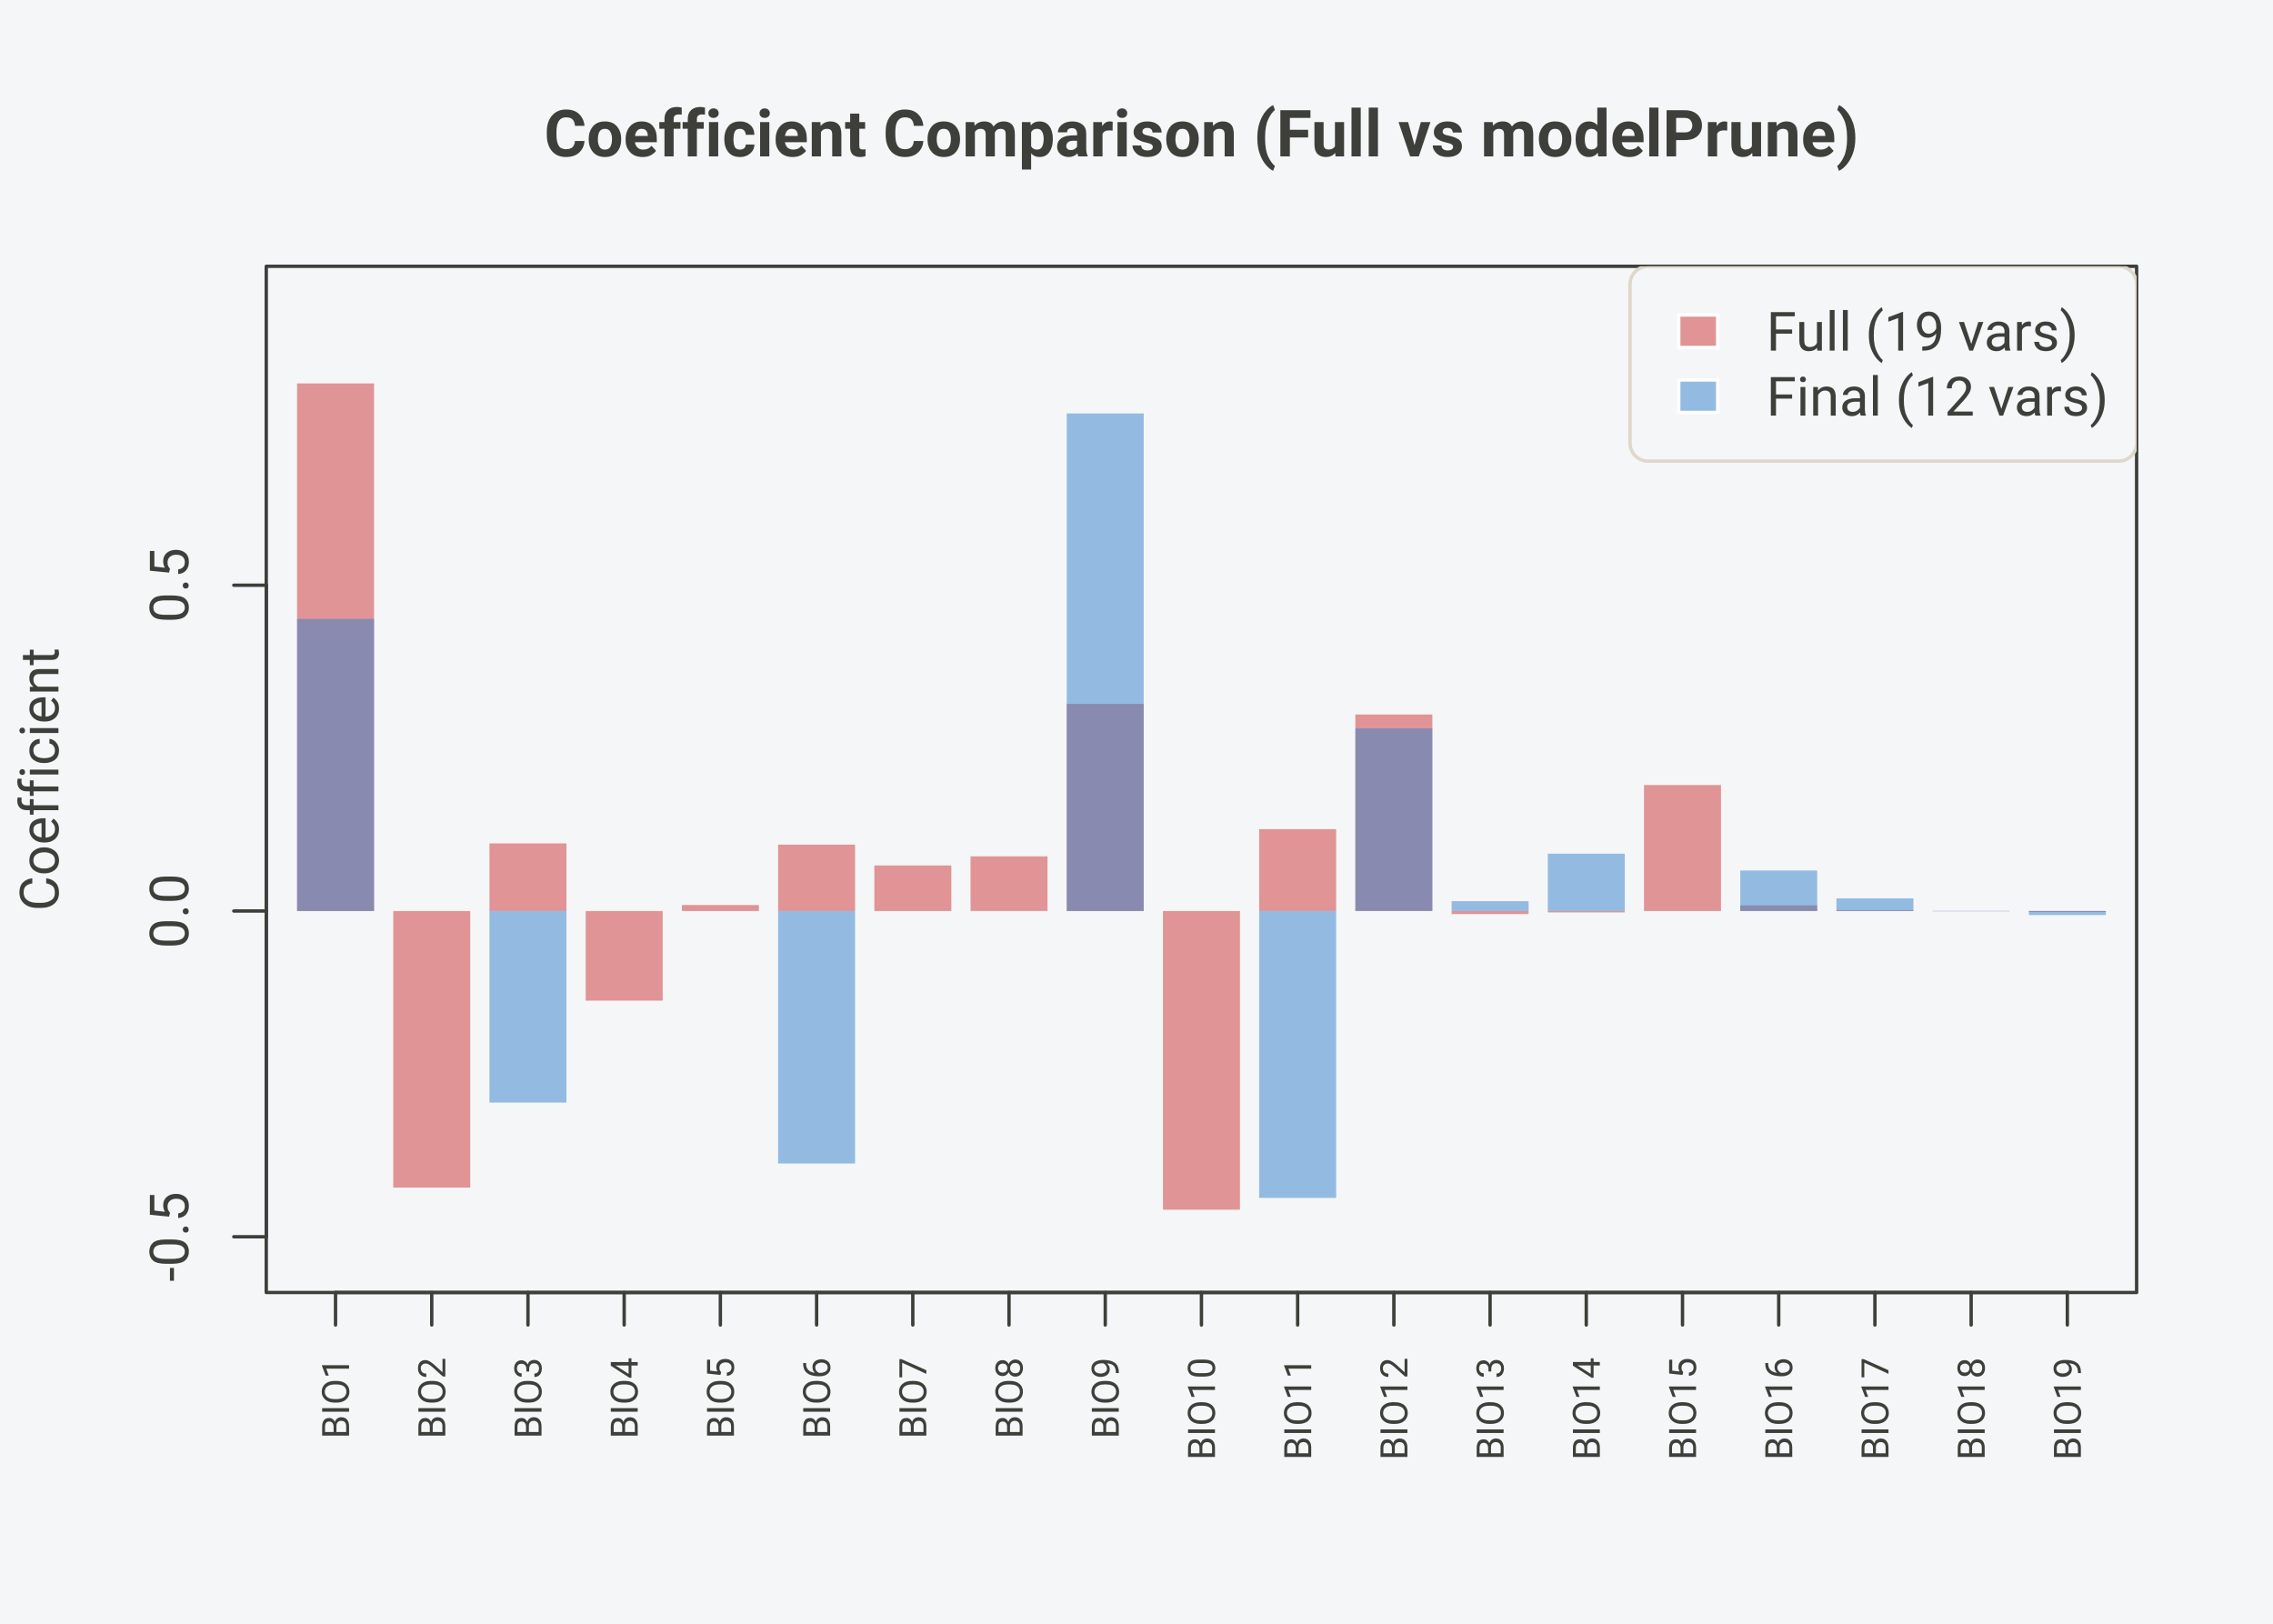
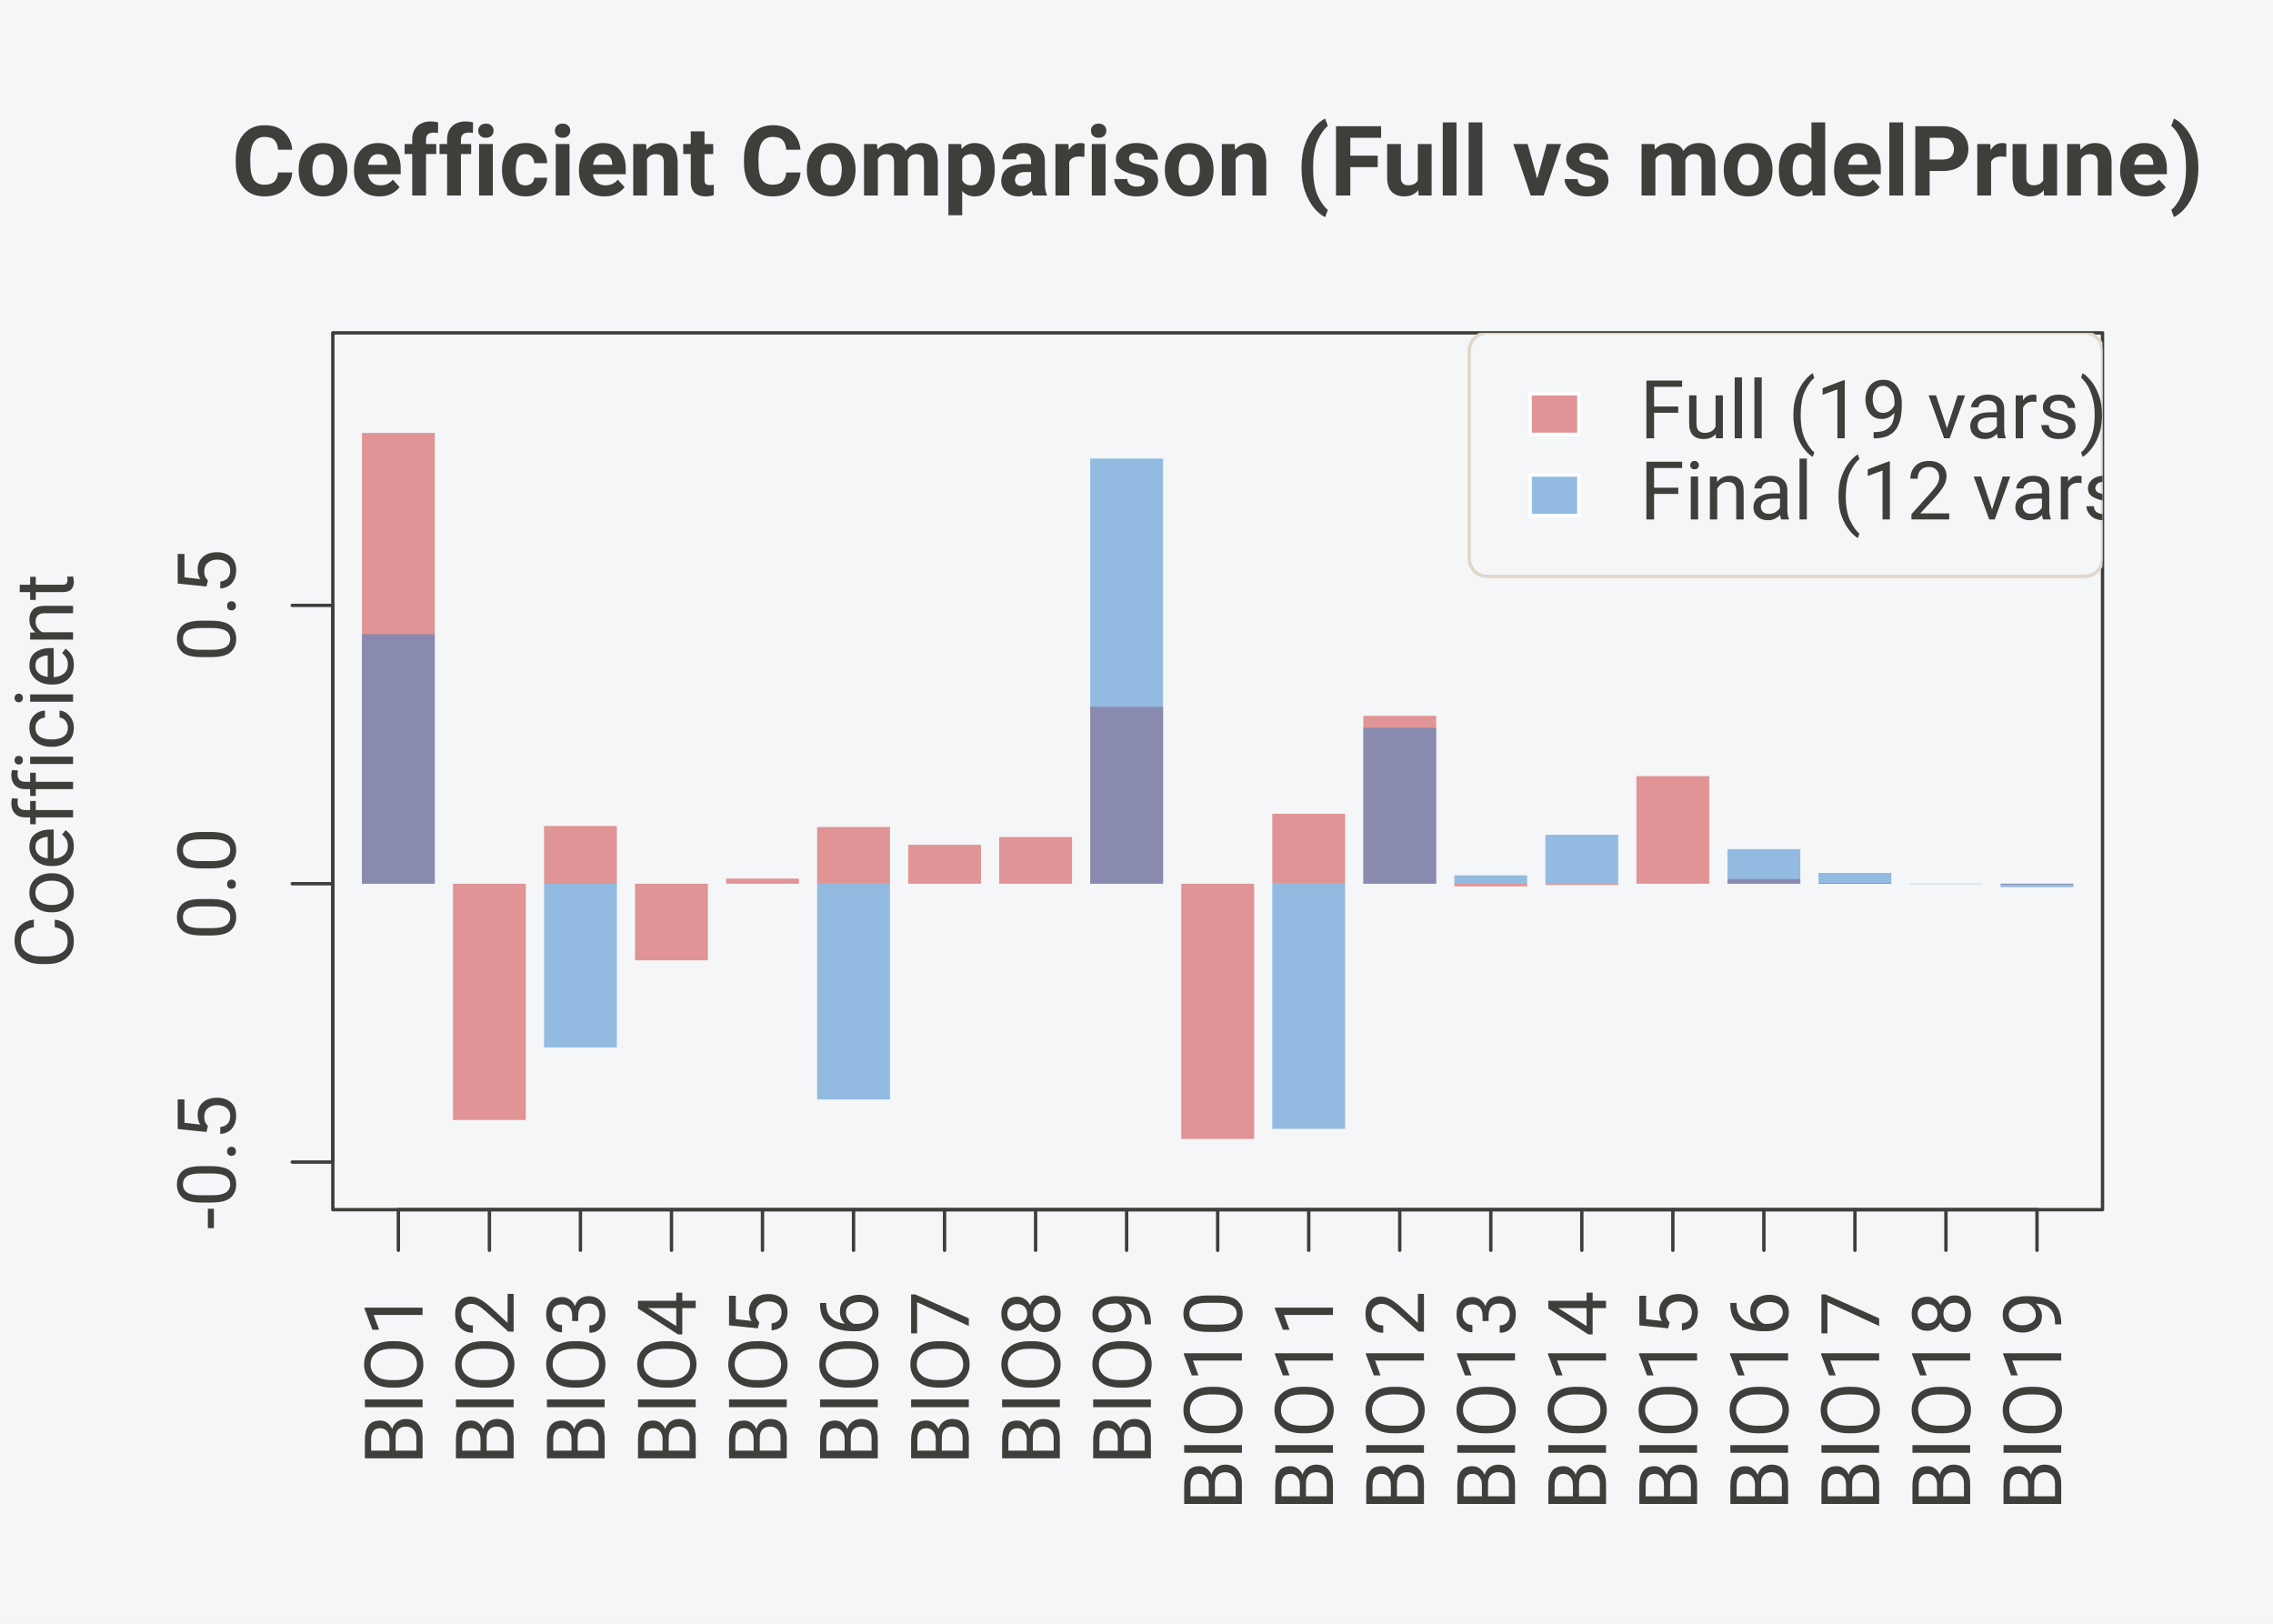
<svg xmlns="http://www.w3.org/2000/svg" width="504.00pt" height="360.00pt" viewBox="0 0 504.00 360.00">
  <g class="svglite">
    <defs>
      <style type="text/css">
    /* theme-aware-processed */
    .svglite line, .svglite polyline, .svglite polygon, .svglite path, .svglite circle {
      fill: none;
      stroke: #3E3F3A;
      stroke-linecap: round;
      stroke-linejoin: round;
      stroke-miterlimit: 10.00;
    }
    .svglite &gt; g &gt; rect {
      fill: none;
      stroke: #3E3F3A;
      stroke-linecap: round;
      stroke-linejoin: round;
      stroke-miterlimit: 10.00;
    }
    .svglite text {
      white-space: pre;
      fill: #3E3F3A;
    }
    .svglite g.glyphgroup path {
      fill: inherit;
      stroke: none;
    }
  </style>
    </defs>
-     <rect width="100%" height="100%" style="stroke: none; fill: #F5F6F8;" />
+     <rect class="svg-bg" width="100%" height="100%" style="stroke: none; fill: #F5F6F8;" />
    <defs>
      <clipPath id="cpMC4wMHw1MDQuMDB8MC4wMHwzNjAuMDA=">
        <rect x="0.00" y="0.00" width="504.00" height="360.00" />
      </clipPath>
    </defs>
    <g clip-path="url(#cpMC4wMHw1MDQuMDB8MC4wMHwzNjAuMDA=)">
-       <line x1="59.04" y1="274.20" x2="59.04" y2="129.75" style="stroke-width: 0.75;" />
-       <line x1="59.04" y1="274.20" x2="51.84" y2="274.20" style="stroke-width: 0.75;" />
-       <line x1="59.04" y1="201.98" x2="51.84" y2="201.98" style="stroke-width: 0.75;" />
-       <line x1="59.04" y1="129.75" x2="51.84" y2="129.75" style="stroke-width: 0.75;" />
-       <text transform="translate(41.76,274.20) rotate(-90)" text-anchor="middle" style="font-size: 12.00px; font-family: &quot;Roboto&quot;, -apple-system, BlinkMacSystemFont, &quot;Segoe UI&quot;, system-ui, sans-serif;" textLength="20.67px" lengthAdjust="spacingAndGlyphs">-0.5</text>
-       <text transform="translate(41.76,201.98) rotate(-90)" text-anchor="middle" style="font-size: 12.00px; font-family: &quot;Roboto&quot;, -apple-system, BlinkMacSystemFont, &quot;Segoe UI&quot;, system-ui, sans-serif;" textLength="16.67px" lengthAdjust="spacingAndGlyphs">0.0</text>
-       <text transform="translate(41.76,129.75) rotate(-90)" text-anchor="middle" style="font-size: 12.00px; font-family: &quot;Roboto&quot;, -apple-system, BlinkMacSystemFont, &quot;Segoe UI&quot;, system-ui, sans-serif;" textLength="16.67px" lengthAdjust="spacingAndGlyphs">0.5</text>
-       <polygon points="59.04,286.56 473.76,286.56 473.76,59.04 59.04,59.04 " style="stroke-width: 0.75;" />
-       <text x="266.40" y="34.67" text-anchor="middle" style="font-size: 14.40px; font-weight: bold; font-family: &quot;Roboto&quot;, -apple-system, BlinkMacSystemFont, &quot;Segoe UI&quot;, system-ui, sans-serif;" textLength="308.70px" lengthAdjust="spacingAndGlyphs">Coefficient Comparison (Full vs modelPrune)</text>
-       <text transform="translate(12.96,172.80) rotate(-90)" text-anchor="middle" style="font-size: 12.00px; font-family: &quot;Roboto&quot;, -apple-system, BlinkMacSystemFont, &quot;Segoe UI&quot;, system-ui, sans-serif;" textLength="56.47px" lengthAdjust="spacingAndGlyphs">Coefficient</text>
-       <line x1="74.40" y1="286.56" x2="458.40" y2="286.56" style="stroke-width: 0.75;" />
-       <line x1="74.40" y1="286.56" x2="74.40" y2="293.76" style="stroke-width: 0.75;" />
-       <line x1="95.73" y1="286.56" x2="95.73" y2="293.76" style="stroke-width: 0.75;" />
-       <line x1="117.07" y1="286.56" x2="117.07" y2="293.76" style="stroke-width: 0.75;" />
-       <line x1="138.40" y1="286.56" x2="138.40" y2="293.76" style="stroke-width: 0.75;" />
-       <line x1="159.73" y1="286.56" x2="159.73" y2="293.76" style="stroke-width: 0.75;" />
-       <line x1="181.07" y1="286.56" x2="181.07" y2="293.76" style="stroke-width: 0.75;" />
-       <line x1="202.40" y1="286.56" x2="202.40" y2="293.76" style="stroke-width: 0.75;" />
-       <line x1="223.73" y1="286.56" x2="223.73" y2="293.76" style="stroke-width: 0.75;" />
-       <line x1="245.07" y1="286.56" x2="245.07" y2="293.76" style="stroke-width: 0.75;" />
-       <line x1="266.40" y1="286.56" x2="266.40" y2="293.76" style="stroke-width: 0.75;" />
-       <line x1="287.73" y1="286.56" x2="287.73" y2="293.76" style="stroke-width: 0.75;" />
-       <line x1="309.07" y1="286.56" x2="309.07" y2="293.76" style="stroke-width: 0.75;" />
-       <line x1="330.40" y1="286.56" x2="330.40" y2="293.76" style="stroke-width: 0.75;" />
-       <line x1="351.73" y1="286.56" x2="351.73" y2="293.76" style="stroke-width: 0.75;" />
-       <line x1="373.07" y1="286.56" x2="373.07" y2="293.76" style="stroke-width: 0.75;" />
-       <line x1="394.40" y1="286.56" x2="394.40" y2="293.76" style="stroke-width: 0.75;" />
-       <line x1="415.73" y1="286.56" x2="415.73" y2="293.76" style="stroke-width: 0.75;" />
-       <line x1="437.07" y1="286.56" x2="437.07" y2="293.76" style="stroke-width: 0.75;" />
-       <line x1="458.40" y1="286.56" x2="458.40" y2="293.76" style="stroke-width: 0.75;" />
-       <text transform="translate(77.40,300.96) rotate(-90)" text-anchor="end" style="font-size: 8.40px; font-family: &quot;Roboto&quot;, -apple-system, BlinkMacSystemFont, &quot;Segoe UI&quot;, system-ui, sans-serif;" textLength="19.12px" lengthAdjust="spacingAndGlyphs">BIO1</text>
-       <text transform="translate(98.74,300.96) rotate(-90)" text-anchor="end" style="font-size: 8.40px; font-family: &quot;Roboto&quot;, -apple-system, BlinkMacSystemFont, &quot;Segoe UI&quot;, system-ui, sans-serif;" textLength="19.12px" lengthAdjust="spacingAndGlyphs">BIO2</text>
-       <text transform="translate(120.07,300.96) rotate(-90)" text-anchor="end" style="font-size: 8.40px; font-family: &quot;Roboto&quot;, -apple-system, BlinkMacSystemFont, &quot;Segoe UI&quot;, system-ui, sans-serif;" textLength="19.12px" lengthAdjust="spacingAndGlyphs">BIO3</text>
-       <text transform="translate(141.40,300.96) rotate(-90)" text-anchor="end" style="font-size: 8.40px; font-family: &quot;Roboto&quot;, -apple-system, BlinkMacSystemFont, &quot;Segoe UI&quot;, system-ui, sans-serif;" textLength="19.12px" lengthAdjust="spacingAndGlyphs">BIO4</text>
-       <text transform="translate(162.74,300.96) rotate(-90)" text-anchor="end" style="font-size: 8.40px; font-family: &quot;Roboto&quot;, -apple-system, BlinkMacSystemFont, &quot;Segoe UI&quot;, system-ui, sans-serif;" textLength="19.12px" lengthAdjust="spacingAndGlyphs">BIO5</text>
-       <text transform="translate(184.07,300.96) rotate(-90)" text-anchor="end" style="font-size: 8.40px; font-family: &quot;Roboto&quot;, -apple-system, BlinkMacSystemFont, &quot;Segoe UI&quot;, system-ui, sans-serif;" textLength="19.12px" lengthAdjust="spacingAndGlyphs">BIO6</text>
-       <text transform="translate(205.40,300.96) rotate(-90)" text-anchor="end" style="font-size: 8.40px; font-family: &quot;Roboto&quot;, -apple-system, BlinkMacSystemFont, &quot;Segoe UI&quot;, system-ui, sans-serif;" textLength="19.12px" lengthAdjust="spacingAndGlyphs">BIO7</text>
-       <text transform="translate(226.74,300.96) rotate(-90)" text-anchor="end" style="font-size: 8.40px; font-family: &quot;Roboto&quot;, -apple-system, BlinkMacSystemFont, &quot;Segoe UI&quot;, system-ui, sans-serif;" textLength="19.12px" lengthAdjust="spacingAndGlyphs">BIO8</text>
-       <text transform="translate(248.07,300.96) rotate(-90)" text-anchor="end" style="font-size: 8.40px; font-family: &quot;Roboto&quot;, -apple-system, BlinkMacSystemFont, &quot;Segoe UI&quot;, system-ui, sans-serif;" textLength="19.12px" lengthAdjust="spacingAndGlyphs">BIO9</text>
-       <text transform="translate(269.40,300.96) rotate(-90)" text-anchor="end" style="font-size: 8.40px; font-family: &quot;Roboto&quot;, -apple-system, BlinkMacSystemFont, &quot;Segoe UI&quot;, system-ui, sans-serif;" textLength="23.80px" lengthAdjust="spacingAndGlyphs">BIO10</text>
-       <text transform="translate(290.74,300.96) rotate(-90)" text-anchor="end" style="font-size: 8.40px; font-family: &quot;Roboto&quot;, -apple-system, BlinkMacSystemFont, &quot;Segoe UI&quot;, system-ui, sans-serif;" textLength="23.17px" lengthAdjust="spacingAndGlyphs">BIO11</text>
-       <text transform="translate(312.07,300.96) rotate(-90)" text-anchor="end" style="font-size: 8.40px; font-family: &quot;Roboto&quot;, -apple-system, BlinkMacSystemFont, &quot;Segoe UI&quot;, system-ui, sans-serif;" textLength="23.80px" lengthAdjust="spacingAndGlyphs">BIO12</text>
-       <text transform="translate(333.40,300.96) rotate(-90)" text-anchor="end" style="font-size: 8.40px; font-family: &quot;Roboto&quot;, -apple-system, BlinkMacSystemFont, &quot;Segoe UI&quot;, system-ui, sans-serif;" textLength="23.80px" lengthAdjust="spacingAndGlyphs">BIO13</text>
-       <text transform="translate(354.74,300.96) rotate(-90)" text-anchor="end" style="font-size: 8.40px; font-family: &quot;Roboto&quot;, -apple-system, BlinkMacSystemFont, &quot;Segoe UI&quot;, system-ui, sans-serif;" textLength="23.80px" lengthAdjust="spacingAndGlyphs">BIO14</text>
-       <text transform="translate(376.07,300.96) rotate(-90)" text-anchor="end" style="font-size: 8.40px; font-family: &quot;Roboto&quot;, -apple-system, BlinkMacSystemFont, &quot;Segoe UI&quot;, system-ui, sans-serif;" textLength="23.80px" lengthAdjust="spacingAndGlyphs">BIO15</text>
-       <text transform="translate(397.40,300.96) rotate(-90)" text-anchor="end" style="font-size: 8.40px; font-family: &quot;Roboto&quot;, -apple-system, BlinkMacSystemFont, &quot;Segoe UI&quot;, system-ui, sans-serif;" textLength="23.80px" lengthAdjust="spacingAndGlyphs">BIO16</text>
-       <text transform="translate(418.74,300.96) rotate(-90)" text-anchor="end" style="font-size: 8.40px; font-family: &quot;Roboto&quot;, -apple-system, BlinkMacSystemFont, &quot;Segoe UI&quot;, system-ui, sans-serif;" textLength="23.80px" lengthAdjust="spacingAndGlyphs">BIO17</text>
-       <text transform="translate(440.07,300.96) rotate(-90)" text-anchor="end" style="font-size: 8.40px; font-family: &quot;Roboto&quot;, -apple-system, BlinkMacSystemFont, &quot;Segoe UI&quot;, system-ui, sans-serif;" textLength="23.80px" lengthAdjust="spacingAndGlyphs">BIO18</text>
-       <text transform="translate(461.40,300.96) rotate(-90)" text-anchor="end" style="font-size: 8.40px; font-family: &quot;Roboto&quot;, -apple-system, BlinkMacSystemFont, &quot;Segoe UI&quot;, system-ui, sans-serif;" textLength="23.80px" lengthAdjust="spacingAndGlyphs">BIO19</text>
+       <line x1="73.80" y1="257.64" x2="73.80" y2="134.22" style="stroke-width: 0.75;" />
+       <line x1="73.80" y1="257.64" x2="64.80" y2="257.64" style="stroke-width: 0.75;" />
+       <line x1="73.80" y1="195.93" x2="64.80" y2="195.93" style="stroke-width: 0.75;" />
+       <line x1="73.80" y1="134.22" x2="64.80" y2="134.22" style="stroke-width: 0.75;" />
+       <text transform="translate(52.20,257.64) rotate(-90)" text-anchor="middle" style="font-size: 1.5em; font-family: &quot;Roboto&quot;, -apple-system, BlinkMacSystemFont, &quot;Segoe UI&quot;, system-ui, sans-serif;">-0.5</text>
+       <text transform="translate(52.20,195.93) rotate(-90)" text-anchor="middle" style="font-size: 1.5em; font-family: &quot;Roboto&quot;, -apple-system, BlinkMacSystemFont, &quot;Segoe UI&quot;, system-ui, sans-serif;">0.0</text>
+       <text transform="translate(52.20,134.22) rotate(-90)" text-anchor="middle" style="font-size: 1.5em; font-family: &quot;Roboto&quot;, -apple-system, BlinkMacSystemFont, &quot;Segoe UI&quot;, system-ui, sans-serif;">0.5</text>
+       <polygon points="73.80,268.20 466.20,268.20 466.20,73.80 73.80,73.80 " style="stroke-width: 0.75;" />
+       <text x="270.00" y="43.34" text-anchor="middle" style="font-size: 1.8em; font-weight: bold; font-family: &quot;Roboto&quot;, -apple-system, BlinkMacSystemFont, &quot;Segoe UI&quot;, system-ui, sans-serif;">Coefficient Comparison (Full vs modelPrune)</text>
+       <text transform="translate(16.20,171.00) rotate(-90)" text-anchor="middle" style="font-size: 1.5em; font-family: &quot;Roboto&quot;, -apple-system, BlinkMacSystemFont, &quot;Segoe UI&quot;, system-ui, sans-serif;">Coefficient</text>
+       <line x1="88.33" y1="268.20" x2="451.67" y2="268.20" style="stroke-width: 0.75;" />
+       <line x1="88.33" y1="268.20" x2="88.33" y2="277.20" style="stroke-width: 0.75;" />
+       <line x1="108.52" y1="268.20" x2="108.52" y2="277.20" style="stroke-width: 0.75;" />
+       <line x1="128.70" y1="268.20" x2="128.70" y2="277.20" style="stroke-width: 0.75;" />
+       <line x1="148.89" y1="268.20" x2="148.89" y2="277.20" style="stroke-width: 0.75;" />
+       <line x1="169.07" y1="268.20" x2="169.07" y2="277.20" style="stroke-width: 0.75;" />
+       <line x1="189.26" y1="268.20" x2="189.26" y2="277.20" style="stroke-width: 0.75;" />
+       <line x1="209.44" y1="268.20" x2="209.44" y2="277.20" style="stroke-width: 0.75;" />
+       <line x1="229.63" y1="268.20" x2="229.63" y2="277.20" style="stroke-width: 0.75;" />
+       <line x1="249.81" y1="268.20" x2="249.81" y2="277.20" style="stroke-width: 0.75;" />
+       <line x1="270.00" y1="268.20" x2="270.00" y2="277.20" style="stroke-width: 0.75;" />
+       <line x1="290.19" y1="268.20" x2="290.19" y2="277.20" style="stroke-width: 0.75;" />
+       <line x1="310.37" y1="268.20" x2="310.37" y2="277.20" style="stroke-width: 0.75;" />
+       <line x1="330.56" y1="268.20" x2="330.56" y2="277.20" style="stroke-width: 0.75;" />
+       <line x1="350.74" y1="268.20" x2="350.74" y2="277.20" style="stroke-width: 0.75;" />
+       <line x1="370.93" y1="268.20" x2="370.93" y2="277.20" style="stroke-width: 0.75;" />
+       <line x1="391.11" y1="268.20" x2="391.11" y2="277.20" style="stroke-width: 0.75;" />
+       <line x1="411.30" y1="268.20" x2="411.30" y2="277.20" style="stroke-width: 0.75;" />
+       <line x1="431.48" y1="268.20" x2="431.48" y2="277.20" style="stroke-width: 0.75;" />
+       <line x1="451.67" y1="268.20" x2="451.67" y2="277.20" style="stroke-width: 0.75;" />
+       <text transform="translate(93.70,286.20) rotate(-90)" text-anchor="end" style="font-size: 1.5em; font-family: &quot;Roboto&quot;, -apple-system, BlinkMacSystemFont, &quot;Segoe UI&quot;, system-ui, sans-serif;">BIO1</text>
+       <text transform="translate(113.89,286.20) rotate(-90)" text-anchor="end" style="font-size: 1.5em; font-family: &quot;Roboto&quot;, -apple-system, BlinkMacSystemFont, &quot;Segoe UI&quot;, system-ui, sans-serif;">BIO2</text>
+       <text transform="translate(134.07,286.20) rotate(-90)" text-anchor="end" style="font-size: 1.5em; font-family: &quot;Roboto&quot;, -apple-system, BlinkMacSystemFont, &quot;Segoe UI&quot;, system-ui, sans-serif;">BIO3</text>
+       <text transform="translate(154.26,286.20) rotate(-90)" text-anchor="end" style="font-size: 1.5em; font-family: &quot;Roboto&quot;, -apple-system, BlinkMacSystemFont, &quot;Segoe UI&quot;, system-ui, sans-serif;">BIO4</text>
+       <text transform="translate(174.45,286.20) rotate(-90)" text-anchor="end" style="font-size: 1.5em; font-family: &quot;Roboto&quot;, -apple-system, BlinkMacSystemFont, &quot;Segoe UI&quot;, system-ui, sans-serif;">BIO5</text>
+       <text transform="translate(194.63,286.20) rotate(-90)" text-anchor="end" style="font-size: 1.5em; font-family: &quot;Roboto&quot;, -apple-system, BlinkMacSystemFont, &quot;Segoe UI&quot;, system-ui, sans-serif;">BIO6</text>
+       <text transform="translate(214.82,286.20) rotate(-90)" text-anchor="end" style="font-size: 1.5em; font-family: &quot;Roboto&quot;, -apple-system, BlinkMacSystemFont, &quot;Segoe UI&quot;, system-ui, sans-serif;">BIO7</text>
+       <text transform="translate(235.00,286.20) rotate(-90)" text-anchor="end" style="font-size: 1.5em; font-family: &quot;Roboto&quot;, -apple-system, BlinkMacSystemFont, &quot;Segoe UI&quot;, system-ui, sans-serif;">BIO8</text>
+       <text transform="translate(255.19,286.20) rotate(-90)" text-anchor="end" style="font-size: 1.5em; font-family: &quot;Roboto&quot;, -apple-system, BlinkMacSystemFont, &quot;Segoe UI&quot;, system-ui, sans-serif;">BIO9</text>
+       <text transform="translate(275.37,286.20) rotate(-90)" text-anchor="end" style="font-size: 1.5em; font-family: &quot;Roboto&quot;, -apple-system, BlinkMacSystemFont, &quot;Segoe UI&quot;, system-ui, sans-serif;">BIO10</text>
+       <text transform="translate(295.56,286.20) rotate(-90)" text-anchor="end" style="font-size: 1.5em; font-family: &quot;Roboto&quot;, -apple-system, BlinkMacSystemFont, &quot;Segoe UI&quot;, system-ui, sans-serif;">BIO11</text>
+       <text transform="translate(315.74,286.20) rotate(-90)" text-anchor="end" style="font-size: 1.5em; font-family: &quot;Roboto&quot;, -apple-system, BlinkMacSystemFont, &quot;Segoe UI&quot;, system-ui, sans-serif;">BIO12</text>
+       <text transform="translate(335.93,286.20) rotate(-90)" text-anchor="end" style="font-size: 1.5em; font-family: &quot;Roboto&quot;, -apple-system, BlinkMacSystemFont, &quot;Segoe UI&quot;, system-ui, sans-serif;">BIO13</text>
+       <text transform="translate(356.11,286.20) rotate(-90)" text-anchor="end" style="font-size: 1.5em; font-family: &quot;Roboto&quot;, -apple-system, BlinkMacSystemFont, &quot;Segoe UI&quot;, system-ui, sans-serif;">BIO14</text>
+       <text transform="translate(376.30,286.20) rotate(-90)" text-anchor="end" style="font-size: 1.5em; font-family: &quot;Roboto&quot;, -apple-system, BlinkMacSystemFont, &quot;Segoe UI&quot;, system-ui, sans-serif;">BIO15</text>
+       <text transform="translate(396.48,286.20) rotate(-90)" text-anchor="end" style="font-size: 1.5em; font-family: &quot;Roboto&quot;, -apple-system, BlinkMacSystemFont, &quot;Segoe UI&quot;, system-ui, sans-serif;">BIO16</text>
+       <text transform="translate(416.67,286.20) rotate(-90)" text-anchor="end" style="font-size: 1.5em; font-family: &quot;Roboto&quot;, -apple-system, BlinkMacSystemFont, &quot;Segoe UI&quot;, system-ui, sans-serif;">BIO17</text>
+       <text transform="translate(436.85,286.20) rotate(-90)" text-anchor="end" style="font-size: 1.5em; font-family: &quot;Roboto&quot;, -apple-system, BlinkMacSystemFont, &quot;Segoe UI&quot;, system-ui, sans-serif;">BIO18</text>
+       <text transform="translate(457.04,286.20) rotate(-90)" text-anchor="end" style="font-size: 1.5em; font-family: &quot;Roboto&quot;, -apple-system, BlinkMacSystemFont, &quot;Segoe UI&quot;, system-ui, sans-serif;">BIO19</text>
    </g>
    <defs>
-       <clipPath id="cpNTkuMDR8NDczLjc2fDU5LjA0fDI4Ni41Ng==">
-         <rect x="59.04" y="59.04" width="414.72" height="227.52" />
+       <clipPath id="cpNzMuODB8NDY2LjIwfDczLjgwfDI2OC4yMA==">
+         <rect x="73.80" y="73.80" width="392.40" height="194.40" />
      </clipPath>
    </defs>
-     <g clip-path="url(#cpNTkuMDR8NDczLjc2fDU5LjA0fDI4Ni41Ng==)">
-       <rect x="65.87" y="85.01" width="17.07" height="116.97" style="stroke-width: 0.75; stroke: none; fill: #CC3333; fill-opacity: 0.50;" />
-       <rect x="87.20" y="201.98" width="17.07" height="61.32" style="stroke-width: 0.75; stroke: none; fill: #CC3333; fill-opacity: 0.50;" />
-       <rect x="108.53" y="186.99" width="17.07" height="14.99" style="stroke-width: 0.75; stroke: none; fill: #CC3333; fill-opacity: 0.50;" />
-       <rect x="129.87" y="201.98" width="17.07" height="19.87" style="stroke-width: 0.75; stroke: none; fill: #CC3333; fill-opacity: 0.50;" />
-       <rect x="151.20" y="200.65" width="17.07" height="1.33" style="stroke-width: 0.75; stroke: none; fill: #CC3333; fill-opacity: 0.50;" />
-       <rect x="172.53" y="187.26" width="17.07" height="14.72" style="stroke-width: 0.75; stroke: none; fill: #CC3333; fill-opacity: 0.50;" />
-       <rect x="193.87" y="191.88" width="17.07" height="10.10" style="stroke-width: 0.75; stroke: none; fill: #CC3333; fill-opacity: 0.50;" />
-       <rect x="215.20" y="189.86" width="17.07" height="12.11" style="stroke-width: 0.75; stroke: none; fill: #CC3333; fill-opacity: 0.50;" />
-       <rect x="236.53" y="156.07" width="17.07" height="45.91" style="stroke-width: 0.75; stroke: none; fill: #CC3333; fill-opacity: 0.50;" />
-       <rect x="257.87" y="201.98" width="17.07" height="66.22" style="stroke-width: 0.75; stroke: none; fill: #CC3333; fill-opacity: 0.50;" />
-       <rect x="279.20" y="183.83" width="17.07" height="18.15" style="stroke-width: 0.75; stroke: none; fill: #CC3333; fill-opacity: 0.50;" />
-       <rect x="300.53" y="158.41" width="17.07" height="43.57" style="stroke-width: 0.75; stroke: none; fill: #CC3333; fill-opacity: 0.50;" />
-       <rect x="321.87" y="201.98" width="17.07" height="0.68" style="stroke-width: 0.75; stroke: none; fill: #CC3333; fill-opacity: 0.50;" />
-       <rect x="343.20" y="201.98" width="17.07" height="0.31" style="stroke-width: 0.75; stroke: none; fill: #CC3333; fill-opacity: 0.50;" />
-       <rect x="364.53" y="174.05" width="17.07" height="27.93" style="stroke-width: 0.75; stroke: none; fill: #CC3333; fill-opacity: 0.50;" />
-       <rect x="385.87" y="200.74" width="17.07" height="1.24" style="stroke-width: 0.75; stroke: none; fill: #CC3333; fill-opacity: 0.50;" />
-       <rect x="407.20" y="201.78" width="17.07" height="0.20" style="stroke-width: 0.75; stroke: none; fill: #CC3333; fill-opacity: 0.50;" />
-       <rect x="428.53" y="201.95" width="17.07" height="0.030" style="stroke-width: 0.75; stroke: none; fill: #CC3333; fill-opacity: 0.50;" />
-       <rect x="449.87" y="201.98" width="17.07" height="0.22" style="stroke-width: 0.75; stroke: none; fill: #CC3333; fill-opacity: 0.50;" />
-       <rect x="65.87" y="137.23" width="17.07" height="64.75" style="stroke-width: 0.75; stroke: none; fill: #3380CC; fill-opacity: 0.50;" />
-       <rect x="87.20" y="201.98" width="17.07" height="0.00" style="stroke-width: 0.75; stroke: none; fill: #3380CC; fill-opacity: 0.50;" />
-       <rect x="108.53" y="201.98" width="17.07" height="42.47" style="stroke-width: 0.75; stroke: none; fill: #3380CC; fill-opacity: 0.50;" />
-       <rect x="129.87" y="201.98" width="17.07" height="0.00" style="stroke-width: 0.75; stroke: none; fill: #3380CC; fill-opacity: 0.50;" />
-       <rect x="151.20" y="201.98" width="17.07" height="0.00" style="stroke-width: 0.75; stroke: none; fill: #3380CC; fill-opacity: 0.50;" />
-       <rect x="172.53" y="201.98" width="17.07" height="55.98" style="stroke-width: 0.75; stroke: none; fill: #3380CC; fill-opacity: 0.50;" />
-       <rect x="193.87" y="201.98" width="17.07" height="0.00" style="stroke-width: 0.75; stroke: none; fill: #3380CC; fill-opacity: 0.50;" />
-       <rect x="215.20" y="201.98" width="17.07" height="0.00" style="stroke-width: 0.75; stroke: none; fill: #3380CC; fill-opacity: 0.50;" />
-       <rect x="236.53" y="91.66" width="17.07" height="110.32" style="stroke-width: 0.75; stroke: none; fill: #3380CC; fill-opacity: 0.50;" />
-       <rect x="257.87" y="201.98" width="17.07" height="0.00" style="stroke-width: 0.75; stroke: none; fill: #3380CC; fill-opacity: 0.50;" />
-       <rect x="279.20" y="201.98" width="17.07" height="63.61" style="stroke-width: 0.75; stroke: none; fill: #3380CC; fill-opacity: 0.50;" />
-       <rect x="300.53" y="161.50" width="17.07" height="40.47" style="stroke-width: 0.75; stroke: none; fill: #3380CC; fill-opacity: 0.50;" />
-       <rect x="321.87" y="199.80" width="17.07" height="2.18" style="stroke-width: 0.75; stroke: none; fill: #3380CC; fill-opacity: 0.50;" />
-       <rect x="343.20" y="189.27" width="17.07" height="12.71" style="stroke-width: 0.75; stroke: none; fill: #3380CC; fill-opacity: 0.50;" />
-       <rect x="364.53" y="201.98" width="17.07" height="0.00" style="stroke-width: 0.75; stroke: none; fill: #3380CC; fill-opacity: 0.50;" />
-       <rect x="385.87" y="193.00" width="17.07" height="8.97" style="stroke-width: 0.75; stroke: none; fill: #3380CC; fill-opacity: 0.50;" />
-       <rect x="407.20" y="199.18" width="17.07" height="2.79" style="stroke-width: 0.75; stroke: none; fill: #3380CC; fill-opacity: 0.50;" />
-       <rect x="428.53" y="201.98" width="17.07" height="0.078" style="stroke-width: 0.75; stroke: none; fill: #3380CC; fill-opacity: 0.50;" />
-       <rect x="449.87" y="201.98" width="17.07" height="0.89" style="stroke-width: 0.75; stroke: none; fill: #3380CC; fill-opacity: 0.50;" />
-       <rect rx="4" x="361.43" y="59.04" width="112.33" height="43.20" style="stroke-width: 0.75; stroke: #DFD7CA; fill: #F5F6F8;" />
-       <rect x="372.23" y="69.84" width="8.64" height="7.20" style="stroke-width: 0.75; stroke: #FFFFFF; fill: #CC3333; fill-opacity: 0.50;" />
-       <rect x="372.23" y="84.24" width="8.64" height="7.20" style="stroke-width: 0.75; stroke: #FFFFFF; fill: #3380CC; fill-opacity: 0.50;" />
-       <text x="391.67" y="77.74" style="font-size: 12.00px; font-family: &quot;Roboto&quot;, -apple-system, BlinkMacSystemFont, &quot;Segoe UI&quot;, system-ui, sans-serif;" textLength="70.02px" lengthAdjust="spacingAndGlyphs">Full (19 vars)</text>
-       <text x="391.67" y="92.14" style="font-size: 12.00px; font-family: &quot;Roboto&quot;, -apple-system, BlinkMacSystemFont, &quot;Segoe UI&quot;, system-ui, sans-serif;" textLength="76.69px" lengthAdjust="spacingAndGlyphs">Final (12 vars)</text>
+     <g clip-path="url(#cpNzMuODB8NDY2LjIwfDczLjgwfDI2OC4yMA==)">
+       <rect x="80.26" y="95.99" width="16.15" height="99.94" style="stroke-width: 0.75; stroke: none; fill: #CC3333; fill-opacity: 0.50;" />
+       <rect x="100.44" y="195.93" width="16.15" height="52.39" style="stroke-width: 0.75; stroke: none; fill: #CC3333; fill-opacity: 0.50;" />
+       <rect x="120.63" y="183.13" width="16.15" height="12.81" style="stroke-width: 0.75; stroke: none; fill: #CC3333; fill-opacity: 0.50;" />
+       <rect x="140.81" y="195.93" width="16.15" height="16.98" style="stroke-width: 0.75; stroke: none; fill: #CC3333; fill-opacity: 0.50;" />
+       <rect x="161.00" y="194.80" width="16.15" height="1.13" style="stroke-width: 0.75; stroke: none; fill: #CC3333; fill-opacity: 0.50;" />
+       <rect x="181.19" y="183.35" width="16.15" height="12.58" style="stroke-width: 0.75; stroke: none; fill: #CC3333; fill-opacity: 0.50;" />
+       <rect x="201.37" y="187.30" width="16.15" height="8.63" style="stroke-width: 0.75; stroke: none; fill: #CC3333; fill-opacity: 0.50;" />
+       <rect x="221.56" y="185.58" width="16.15" height="10.35" style="stroke-width: 0.75; stroke: none; fill: #CC3333; fill-opacity: 0.50;" />
+       <rect x="241.74" y="156.71" width="16.15" height="39.22" style="stroke-width: 0.75; stroke: none; fill: #CC3333; fill-opacity: 0.50;" />
+       <rect x="261.93" y="195.93" width="16.15" height="56.58" style="stroke-width: 0.75; stroke: none; fill: #CC3333; fill-opacity: 0.50;" />
+       <rect x="282.11" y="180.42" width="16.15" height="15.51" style="stroke-width: 0.75; stroke: none; fill: #CC3333; fill-opacity: 0.50;" />
+       <rect x="302.30" y="158.70" width="16.15" height="37.23" style="stroke-width: 0.75; stroke: none; fill: #CC3333; fill-opacity: 0.50;" />
+       <rect x="322.48" y="195.93" width="16.15" height="0.58" style="stroke-width: 0.75; stroke: none; fill: #CC3333; fill-opacity: 0.50;" />
+       <rect x="342.67" y="195.93" width="16.15" height="0.27" style="stroke-width: 0.75; stroke: none; fill: #CC3333; fill-opacity: 0.50;" />
+       <rect x="362.85" y="172.07" width="16.15" height="23.86" style="stroke-width: 0.75; stroke: none; fill: #CC3333; fill-opacity: 0.50;" />
+       <rect x="383.04" y="194.87" width="16.15" height="1.06" style="stroke-width: 0.75; stroke: none; fill: #CC3333; fill-opacity: 0.50;" />
+       <rect x="403.22" y="195.76" width="16.15" height="0.17" style="stroke-width: 0.75; stroke: none; fill: #CC3333; fill-opacity: 0.50;" />
+       <rect x="423.41" y="195.90" width="16.15" height="0.026" style="stroke-width: 0.75; stroke: none; fill: #CC3333; fill-opacity: 0.50;" />
+       <rect x="443.59" y="195.93" width="16.15" height="0.19" style="stroke-width: 0.75; stroke: none; fill: #CC3333; fill-opacity: 0.50;" />
+       <rect x="80.26" y="140.61" width="16.15" height="55.33" style="stroke-width: 0.75; stroke: none; fill: #3380CC; fill-opacity: 0.50;" />
+       <rect x="100.44" y="195.93" width="16.15" height="0.00" style="stroke-width: 0.75; stroke: none; fill: #3380CC; fill-opacity: 0.50;" />
+       <rect x="120.63" y="195.93" width="16.15" height="36.29" style="stroke-width: 0.75; stroke: none; fill: #3380CC; fill-opacity: 0.50;" />
+       <rect x="140.81" y="195.93" width="16.15" height="0.00" style="stroke-width: 0.75; stroke: none; fill: #3380CC; fill-opacity: 0.50;" />
+       <rect x="161.00" y="195.93" width="16.15" height="0.00" style="stroke-width: 0.75; stroke: none; fill: #3380CC; fill-opacity: 0.50;" />
+       <rect x="181.19" y="195.93" width="16.15" height="47.83" style="stroke-width: 0.75; stroke: none; fill: #3380CC; fill-opacity: 0.50;" />
+       <rect x="201.37" y="195.93" width="16.15" height="0.00" style="stroke-width: 0.75; stroke: none; fill: #3380CC; fill-opacity: 0.50;" />
+       <rect x="221.56" y="195.93" width="16.15" height="0.00" style="stroke-width: 0.75; stroke: none; fill: #3380CC; fill-opacity: 0.50;" />
+       <rect x="241.74" y="101.67" width="16.15" height="94.26" style="stroke-width: 0.75; stroke: none; fill: #3380CC; fill-opacity: 0.50;" />
+       <rect x="261.93" y="195.93" width="16.15" height="0.00" style="stroke-width: 0.75; stroke: none; fill: #3380CC; fill-opacity: 0.50;" />
+       <rect x="282.11" y="195.93" width="16.15" height="54.35" style="stroke-width: 0.75; stroke: none; fill: #3380CC; fill-opacity: 0.50;" />
+       <rect x="302.30" y="161.35" width="16.15" height="34.58" style="stroke-width: 0.75; stroke: none; fill: #3380CC; fill-opacity: 0.50;" />
+       <rect x="322.48" y="194.07" width="16.15" height="1.86" style="stroke-width: 0.75; stroke: none; fill: #3380CC; fill-opacity: 0.50;" />
+       <rect x="342.67" y="185.07" width="16.15" height="10.86" style="stroke-width: 0.75; stroke: none; fill: #3380CC; fill-opacity: 0.50;" />
+       <rect x="362.85" y="195.93" width="16.15" height="0.00" style="stroke-width: 0.75; stroke: none; fill: #3380CC; fill-opacity: 0.50;" />
+       <rect x="383.04" y="188.26" width="16.15" height="7.67" style="stroke-width: 0.75; stroke: none; fill: #3380CC; fill-opacity: 0.50;" />
+       <rect x="403.22" y="193.54" width="16.15" height="2.39" style="stroke-width: 0.75; stroke: none; fill: #3380CC; fill-opacity: 0.50;" />
+       <rect x="423.41" y="195.93" width="16.15" height="0.067" style="stroke-width: 0.75; stroke: none; fill: #3380CC; fill-opacity: 0.50;" />
+       <rect x="443.59" y="195.93" width="16.15" height="0.76" style="stroke-width: 0.75; stroke: none; fill: #3380CC; fill-opacity: 0.50;" />
+       <rect rx="4" x="325.78" y="73.80" width="140.43" height="54.00" style="stroke-width: 0.75; stroke: #DFD7CA; fill: #F5F6F8;" />
+       <rect x="339.28" y="87.30" width="10.80" height="9.00" style="stroke-width: 0.75; stroke: #FFFFFF; fill: #CC3333; fill-opacity: 0.50;" />
+       <rect x="339.28" y="105.30" width="10.80" height="9.00" style="stroke-width: 0.75; stroke: #FFFFFF; fill: #3380CC; fill-opacity: 0.50;" />
+       <text x="363.58" y="97.17" style="font-size: 1.5em; font-family: &quot;Roboto&quot;, -apple-system, BlinkMacSystemFont, &quot;Segoe UI&quot;, system-ui, sans-serif;">Full (19 vars)</text>
+       <text x="363.58" y="115.17" style="font-size: 1.5em; font-family: &quot;Roboto&quot;, -apple-system, BlinkMacSystemFont, &quot;Segoe UI&quot;, system-ui, sans-serif;">Final (12 vars)</text>
    </g>
  </g>
</svg>
